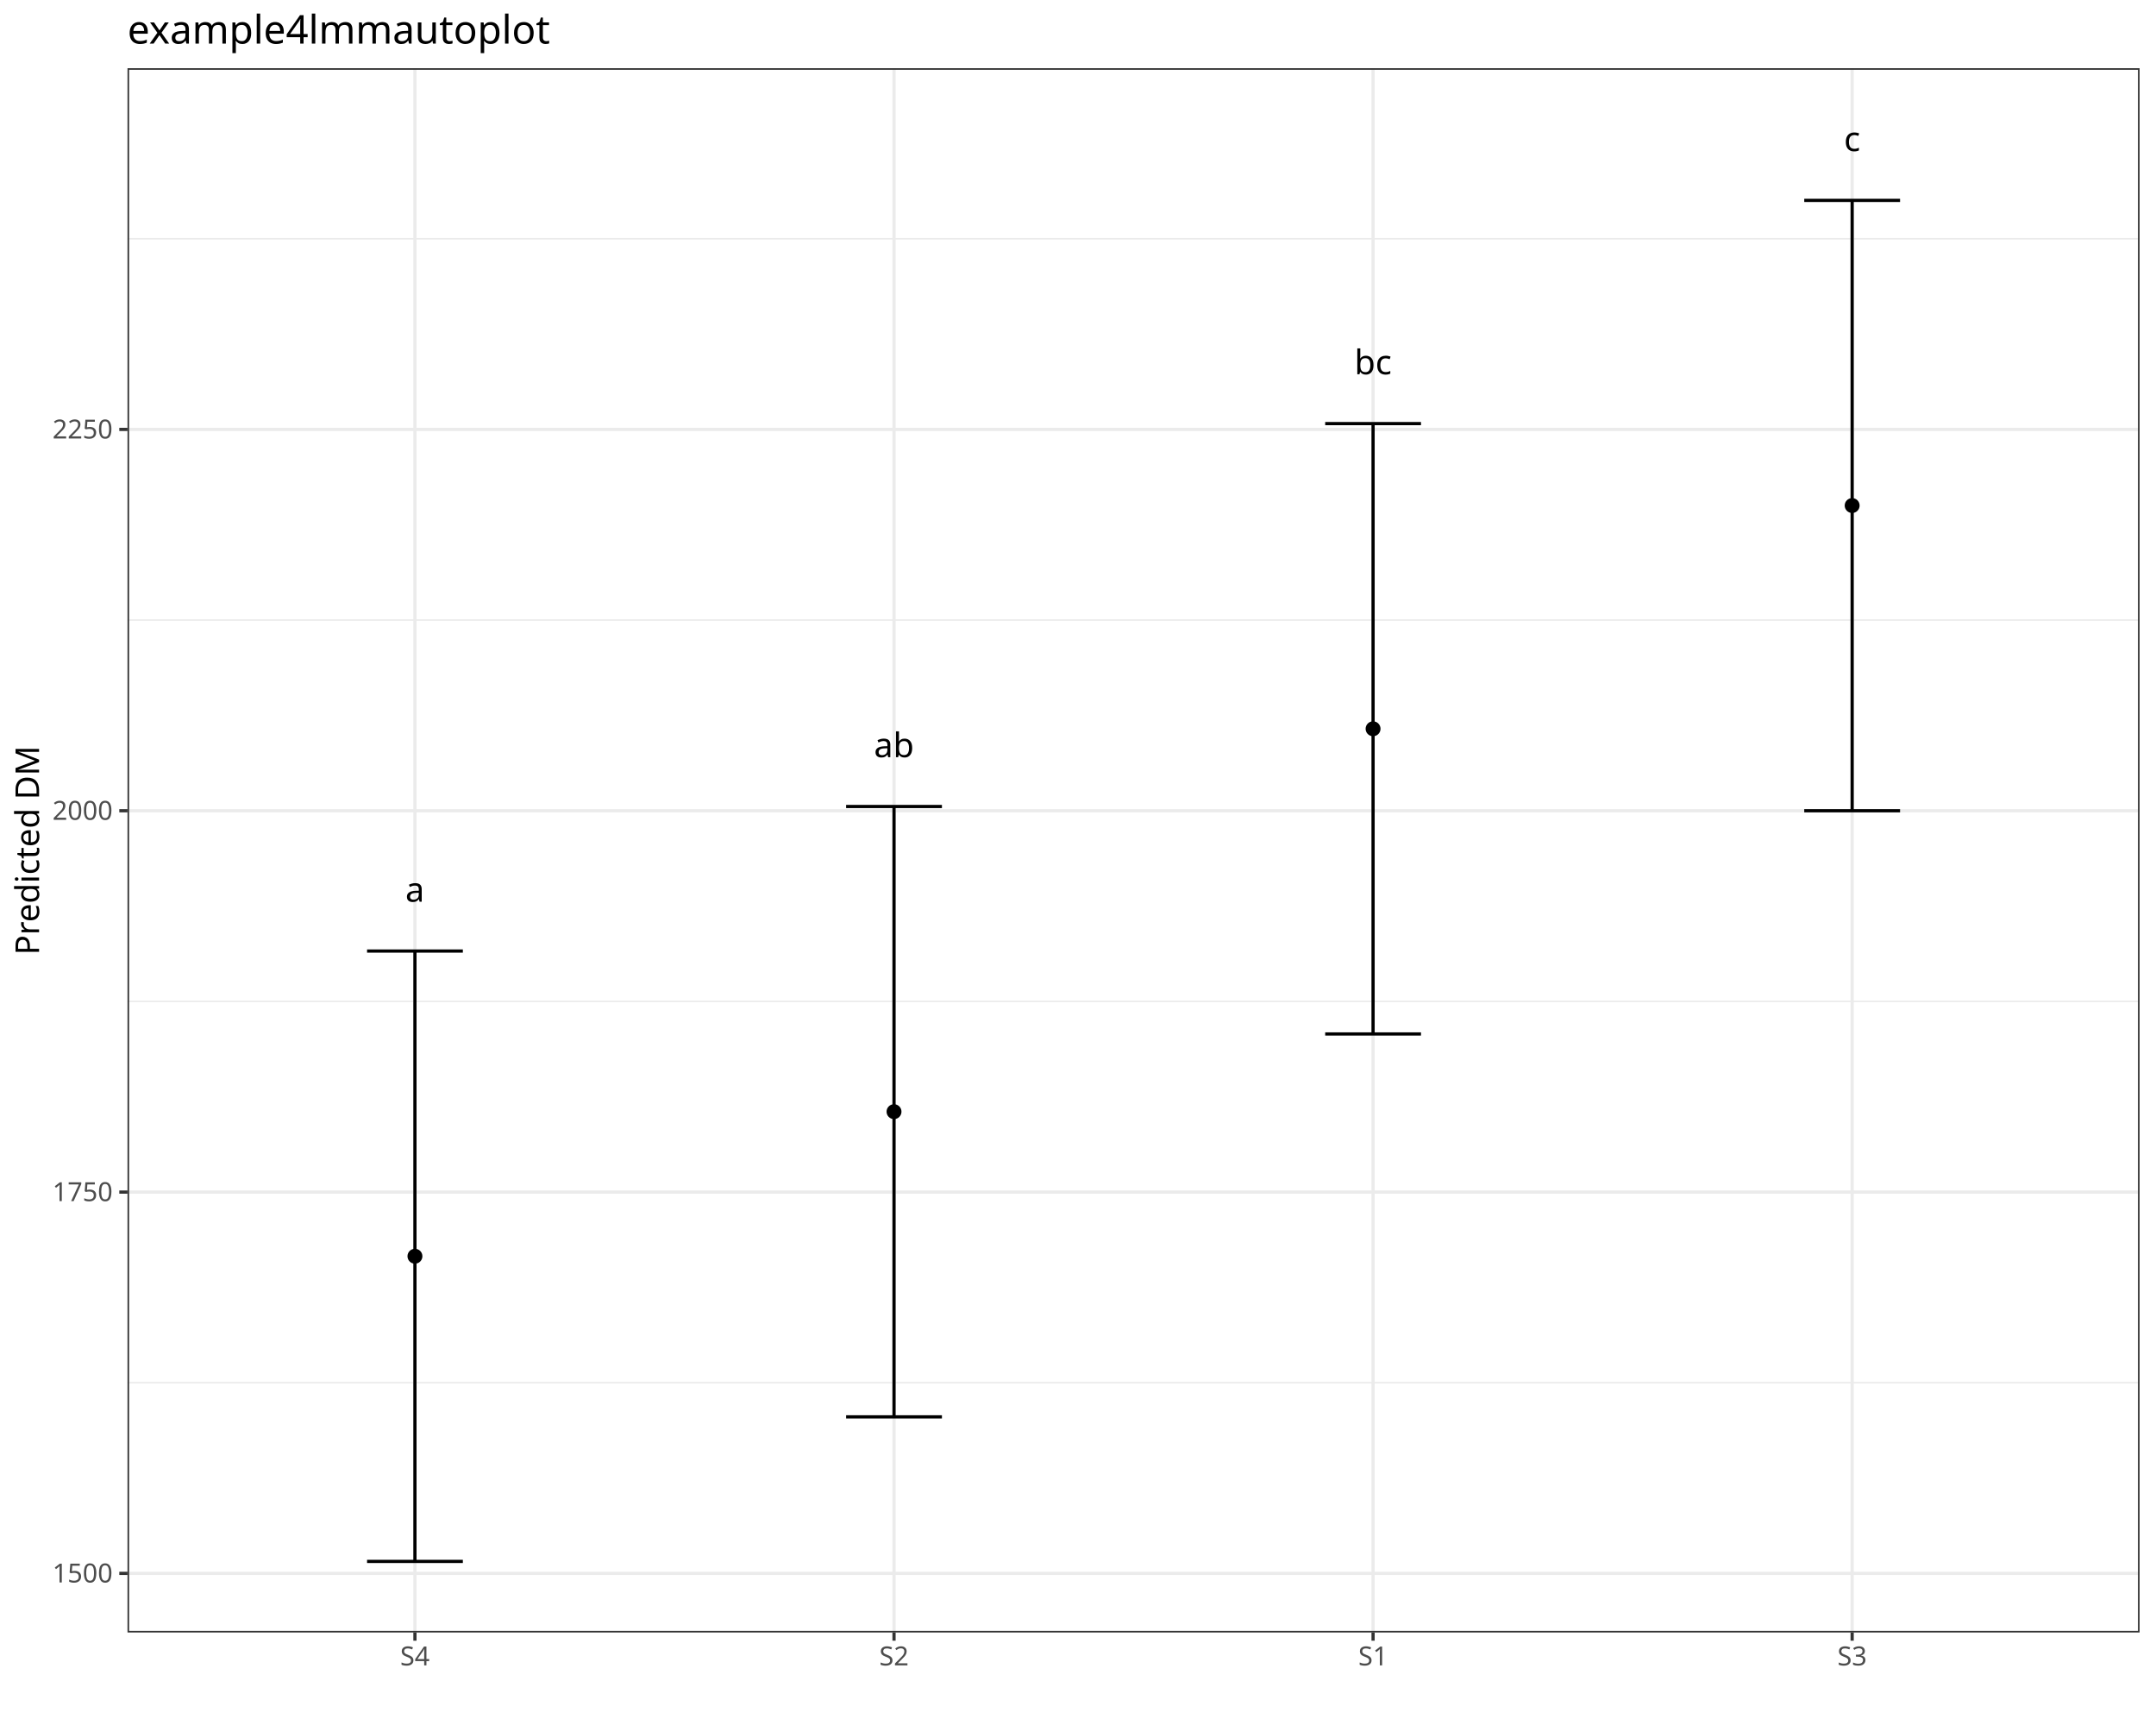
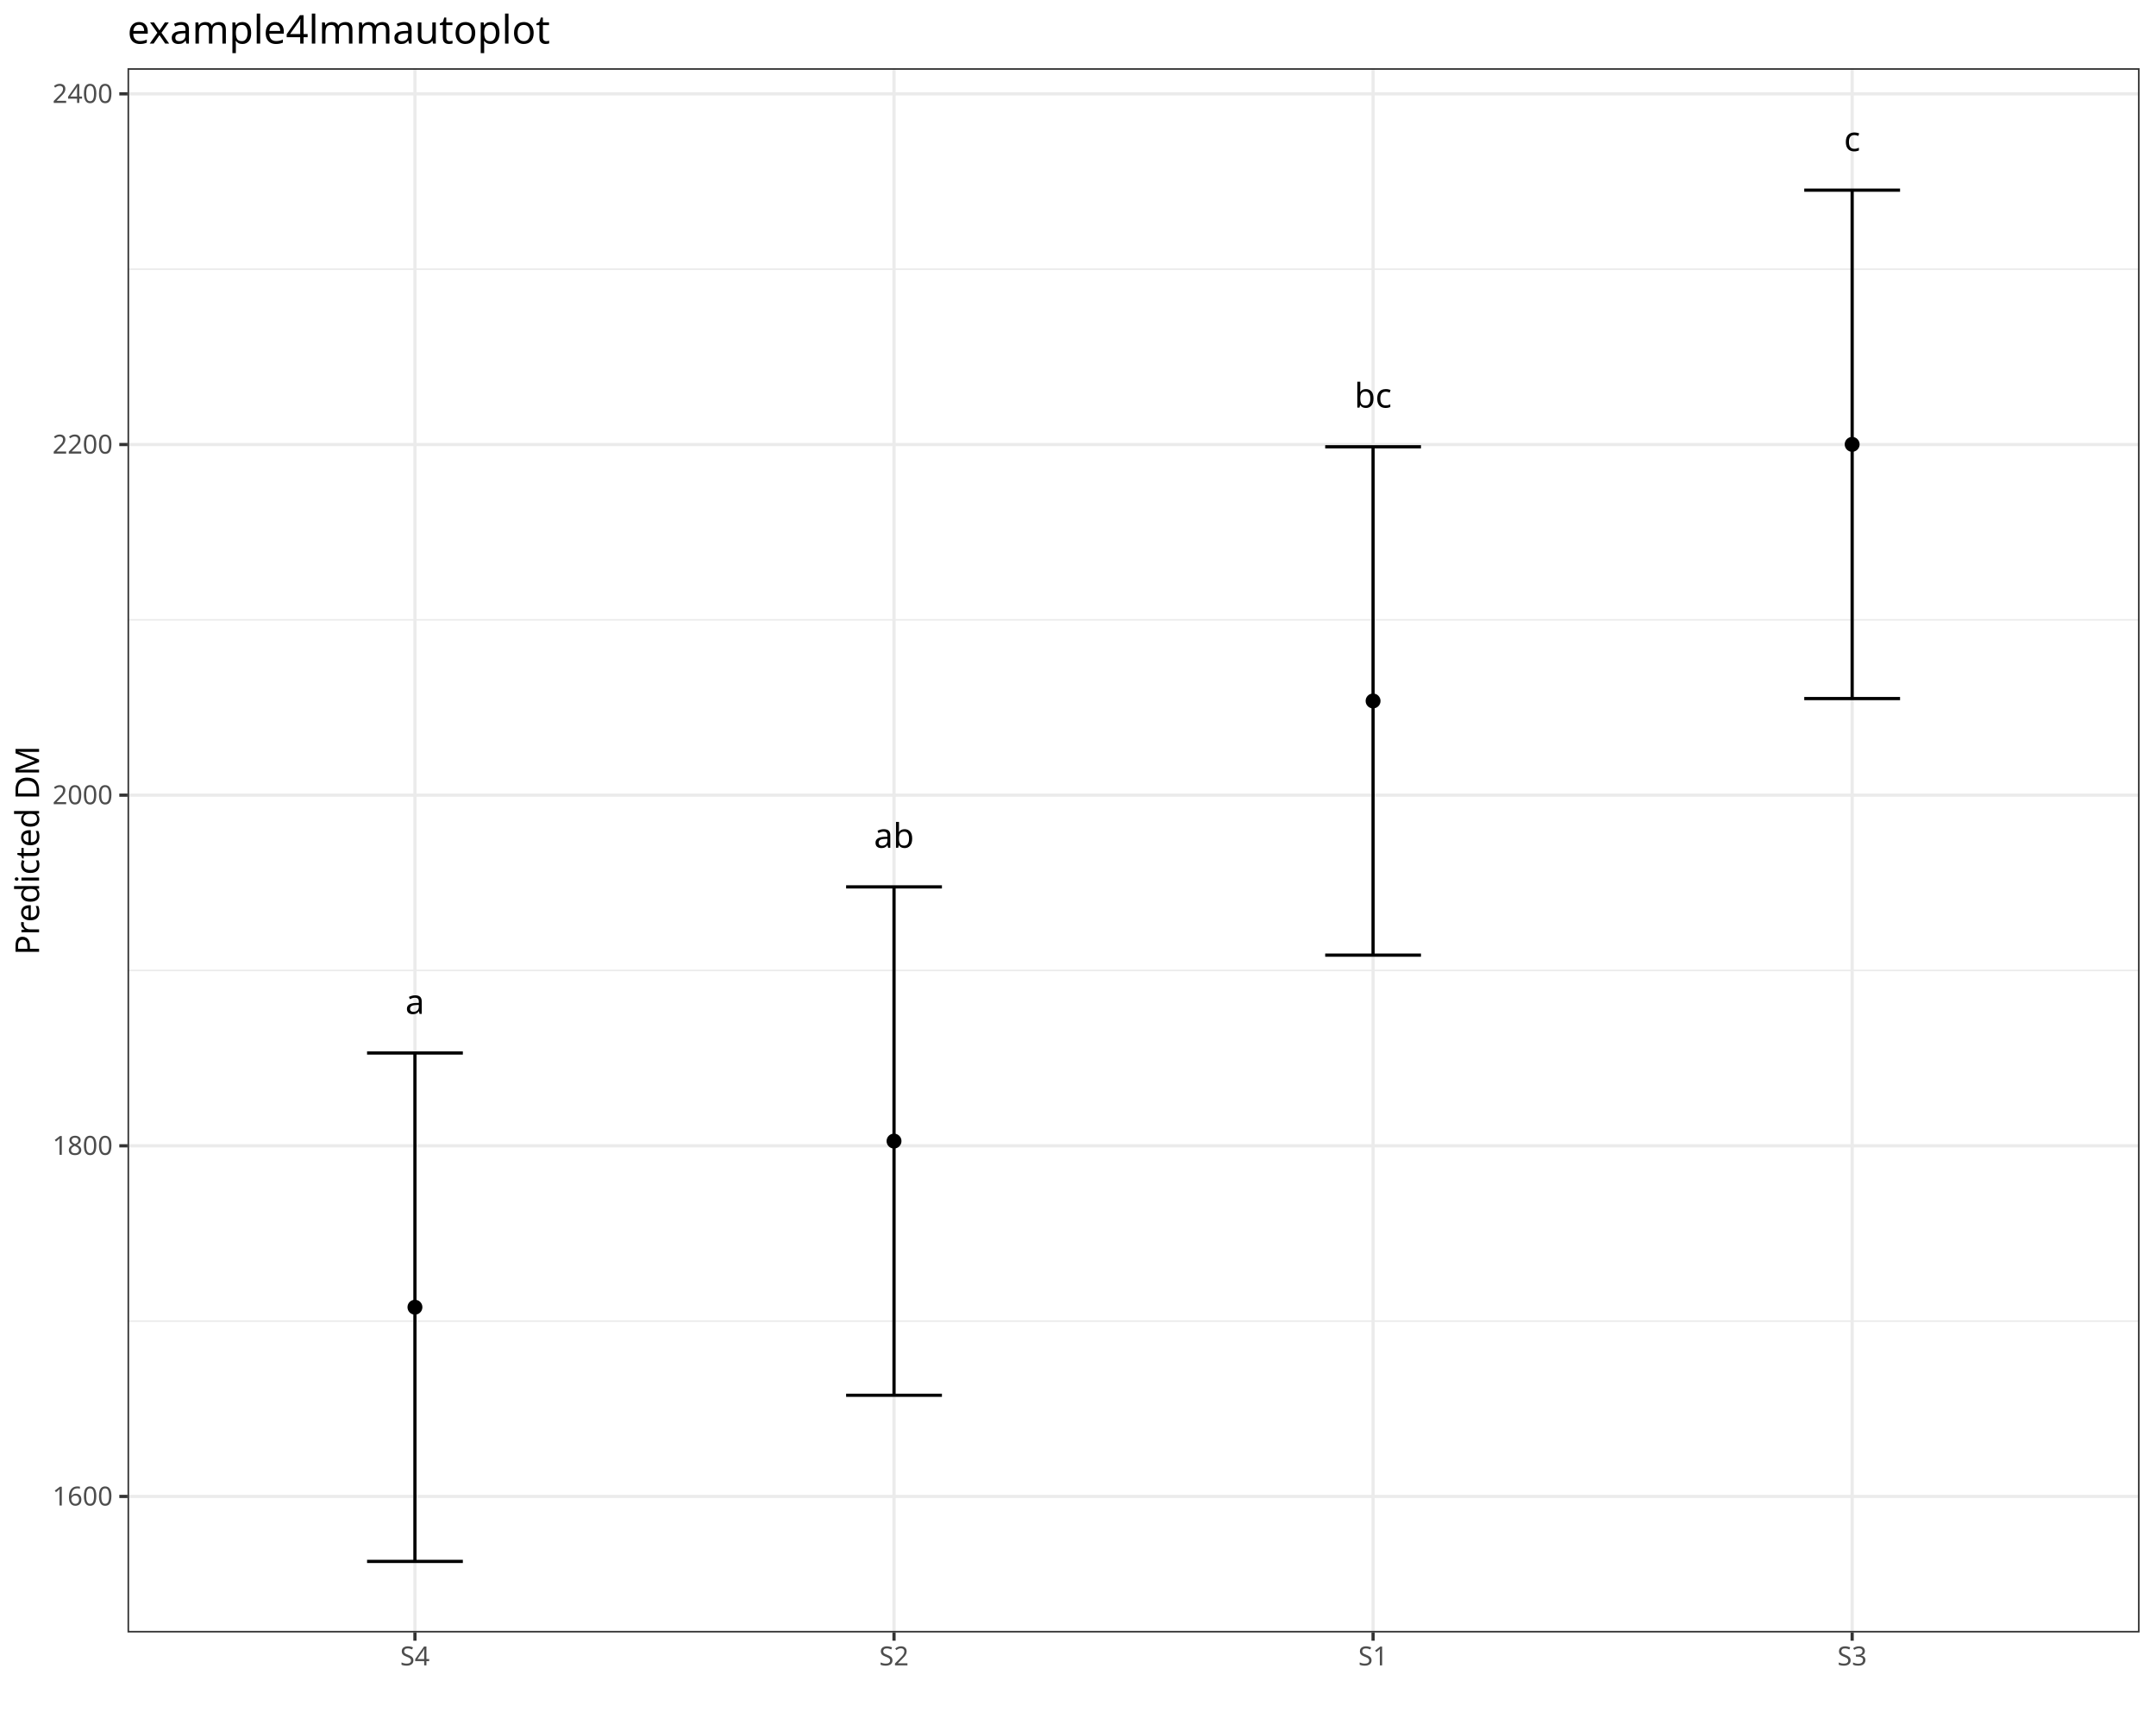
<svg xmlns="http://www.w3.org/2000/svg" class="svglite" data-engine-version="2.0" width="720.00pt" height="576.00pt" viewBox="0 0 720.00 576.00">
  <defs>
    <style type="text/css">
    .svglite line, .svglite polyline, .svglite polygon, .svglite path, .svglite rect, .svglite circle {
      fill: none;
      stroke: #000000;
      stroke-linecap: round;
      stroke-linejoin: round;
      stroke-miterlimit: 10.00;
    }
  </style>
  </defs>
  <rect width="100%" height="100%" style="stroke: none; fill: #FFFFFF;" />
  <defs>
    <clipPath id="cpMC4wMHw3MjAuMDB8MC4wMHw1NzYuMDA=">
      <rect x="0.00" y="0.00" width="720.00" height="576.00" />
    </clipPath>
  </defs>
  <g clip-path="url(#cpMC4wMHw3MjAuMDB8MC4wMHw1NzYuMDA=)">
    <rect x="0.00" y="0.00" width="720.00" height="576.00" style="stroke-width: 1.07; stroke: #FFFFFF; fill: #FFFFFF;" />
  </g>
  <defs>
    <clipPath id="cpNDIuNTh8NzE0LjUyfDIyLjc4fDU0NS4xMQ==">
      <rect x="42.58" y="22.78" width="671.94" height="522.33" />
    </clipPath>
  </defs>
  <g clip-path="url(#cpNDIuNTh8NzE0LjUyfDIyLjc4fDU0NS4xMQ==)">
    <rect x="42.58" y="22.78" width="671.94" height="522.33" style="stroke-width: 1.07; stroke: none; fill: #FFFFFF;" />
-     <polyline points="42.58,461.71 714.52,461.71 " style="stroke-width: 0.53; stroke: #EBEBEB; stroke-linecap: butt;" />
-     <polyline points="42.58,334.38 714.52,334.38 " style="stroke-width: 0.53; stroke: #EBEBEB; stroke-linecap: butt;" />
-     <polyline points="42.58,207.05 714.52,207.05 " style="stroke-width: 0.53; stroke: #EBEBEB; stroke-linecap: butt;" />
-     <polyline points="42.58,79.73 714.52,79.73 " style="stroke-width: 0.53; stroke: #EBEBEB; stroke-linecap: butt;" />
-     <polyline points="42.58,525.37 714.52,525.37 " style="stroke-width: 1.07; stroke: #EBEBEB; stroke-linecap: butt;" />
-     <polyline points="42.58,398.05 714.52,398.05 " style="stroke-width: 1.07; stroke: #EBEBEB; stroke-linecap: butt;" />
-     <polyline points="42.58,270.72 714.52,270.72 " style="stroke-width: 1.07; stroke: #EBEBEB; stroke-linecap: butt;" />
-     <polyline points="42.58,143.39 714.52,143.39 " style="stroke-width: 1.07; stroke: #EBEBEB; stroke-linecap: butt;" />
+     <polyline points="42.58,441.14 714.52,441.14 " style="stroke-width: 0.53; stroke: #EBEBEB; stroke-linecap: butt;" />
+     <polyline points="42.58,324.05 714.52,324.05 " style="stroke-width: 0.53; stroke: #EBEBEB; stroke-linecap: butt;" />
+     <polyline points="42.58,206.97 714.52,206.97 " style="stroke-width: 0.53; stroke: #EBEBEB; stroke-linecap: butt;" />
+     <polyline points="42.58,89.89 714.52,89.89 " style="stroke-width: 0.53; stroke: #EBEBEB; stroke-linecap: butt;" />
+     <polyline points="42.58,499.68 714.52,499.68 " style="stroke-width: 1.07; stroke: #EBEBEB; stroke-linecap: butt;" />
+     <polyline points="42.58,382.60 714.52,382.60 " style="stroke-width: 1.07; stroke: #EBEBEB; stroke-linecap: butt;" />
+     <polyline points="42.58,265.51 714.52,265.51 " style="stroke-width: 1.07; stroke: #EBEBEB; stroke-linecap: butt;" />
+     <polyline points="42.58,148.43 714.52,148.43 " style="stroke-width: 1.07; stroke: #EBEBEB; stroke-linecap: butt;" />
+     <polyline points="42.58,31.34 714.52,31.34 " style="stroke-width: 1.07; stroke: #EBEBEB; stroke-linecap: butt;" />
    <polyline points="138.57,545.11 138.57,22.78 " style="stroke-width: 1.07; stroke: #EBEBEB; stroke-linecap: butt;" />
    <polyline points="298.56,545.11 298.56,22.78 " style="stroke-width: 1.07; stroke: #EBEBEB; stroke-linecap: butt;" />
    <polyline points="458.54,545.11 458.54,22.78 " style="stroke-width: 1.07; stroke: #EBEBEB; stroke-linecap: butt;" />
    <polyline points="618.53,545.11 618.53,22.78 " style="stroke-width: 1.07; stroke: #EBEBEB; stroke-linecap: butt;" />
-     <circle cx="138.57" cy="419.47" r="2.49" style="stroke-width: 0.71; stroke: none; fill: #000000;" />
-     <circle cx="298.56" cy="371.20" r="2.49" style="stroke-width: 0.71; stroke: none; fill: #000000;" />
-     <circle cx="458.54" cy="243.35" r="2.49" style="stroke-width: 0.71; stroke: none; fill: #000000;" />
-     <circle cx="618.53" cy="168.81" r="2.49" style="stroke-width: 0.71; stroke: none; fill: #000000;" />
-     <polyline points="122.58,317.56 154.57,317.56 " style="stroke-width: 1.07; stroke-linecap: butt;" />
-     <polyline points="138.57,317.56 138.57,521.37 " style="stroke-width: 1.07; stroke-linecap: butt;" />
+     <circle cx="138.57" cy="436.49" r="2.49" style="stroke-width: 0.71; stroke: none; fill: #000000;" />
+     <circle cx="298.56" cy="381.02" r="2.49" style="stroke-width: 0.71; stroke: none; fill: #000000;" />
+     <circle cx="458.54" cy="234.06" r="2.49" style="stroke-width: 0.71; stroke: none; fill: #000000;" />
+     <circle cx="618.53" cy="148.38" r="2.49" style="stroke-width: 0.71; stroke: none; fill: #000000;" />
+     <polyline points="122.58,351.61 154.57,351.61 " style="stroke-width: 1.07; stroke-linecap: butt;" />
+     <polyline points="138.57,351.61 138.57,521.37 " style="stroke-width: 1.07; stroke-linecap: butt;" />
    <polyline points="122.58,521.37 154.57,521.37 " style="stroke-width: 1.07; stroke-linecap: butt;" />
-     <polyline points="282.56,269.30 314.56,269.30 " style="stroke-width: 1.07; stroke-linecap: butt;" />
-     <polyline points="298.56,269.30 298.56,473.11 " style="stroke-width: 1.07; stroke-linecap: butt;" />
-     <polyline points="282.56,473.11 314.56,473.11 " style="stroke-width: 1.07; stroke-linecap: butt;" />
-     <polyline points="442.55,141.44 474.54,141.44 " style="stroke-width: 1.07; stroke-linecap: butt;" />
-     <polyline points="458.54,141.44 458.54,345.26 " style="stroke-width: 1.07; stroke-linecap: butt;" />
-     <polyline points="442.55,345.26 474.54,345.26 " style="stroke-width: 1.07; stroke-linecap: butt;" />
-     <polyline points="602.53,66.91 634.53,66.91 " style="stroke-width: 1.07; stroke-linecap: butt;" />
-     <polyline points="618.53,66.91 618.53,270.72 " style="stroke-width: 1.07; stroke-linecap: butt;" />
-     <polyline points="602.53,270.72 634.53,270.72 " style="stroke-width: 1.07; stroke-linecap: butt;" />
-     <text x="138.57" y="301.10" text-anchor="middle" style="font-size: 11.38px; font-family: sans;" textLength="6.33px" lengthAdjust="spacingAndGlyphs">a</text>
-     <text x="298.56" y="252.84" text-anchor="middle" style="font-size: 11.38px; font-family: sans;" textLength="12.66px" lengthAdjust="spacingAndGlyphs">ab</text>
-     <text x="458.54" y="124.98" text-anchor="middle" style="font-size: 11.38px; font-family: sans;" textLength="12.03px" lengthAdjust="spacingAndGlyphs">bc</text>
+     <polyline points="282.56,296.14 314.56,296.14 " style="stroke-width: 1.07; stroke-linecap: butt;" />
+     <polyline points="298.56,296.14 298.56,465.90 " style="stroke-width: 1.07; stroke-linecap: butt;" />
+     <polyline points="282.56,465.90 314.56,465.90 " style="stroke-width: 1.07; stroke-linecap: butt;" />
+     <polyline points="442.55,149.18 474.54,149.18 " style="stroke-width: 1.07; stroke-linecap: butt;" />
+     <polyline points="458.54,149.18 458.54,318.93 " style="stroke-width: 1.07; stroke-linecap: butt;" />
+     <polyline points="442.55,318.93 474.54,318.93 " style="stroke-width: 1.07; stroke-linecap: butt;" />
+     <polyline points="602.53,63.50 634.53,63.50 " style="stroke-width: 1.07; stroke-linecap: butt;" />
+     <polyline points="618.53,63.50 618.53,233.26 " style="stroke-width: 1.07; stroke-linecap: butt;" />
+     <polyline points="602.53,233.26 634.53,233.26 " style="stroke-width: 1.07; stroke-linecap: butt;" />
+     <text x="138.57" y="338.55" text-anchor="middle" style="font-size: 11.38px; font-family: sans;" textLength="6.33px" lengthAdjust="spacingAndGlyphs">a</text>
+     <text x="298.56" y="283.08" text-anchor="middle" style="font-size: 11.38px; font-family: sans;" textLength="12.66px" lengthAdjust="spacingAndGlyphs">ab</text>
+     <text x="458.54" y="136.12" text-anchor="middle" style="font-size: 11.38px; font-family: sans;" textLength="12.03px" lengthAdjust="spacingAndGlyphs">bc</text>
    <text x="618.53" y="50.44" text-anchor="middle" style="font-size: 11.38px; font-family: sans;" textLength="5.70px" lengthAdjust="spacingAndGlyphs">c</text>
    <rect x="42.58" y="22.78" width="671.94" height="522.33" style="stroke-width: 1.07; stroke: #333333;" />
  </g>
  <g clip-path="url(#cpMC4wMHw3MjAuMDB8MC4wMHw1NzYuMDA=)">
-     <text x="37.65" y="528.40" text-anchor="end" style="font-size: 8.80px; fill: #4D4D4D; font-family: sans;" textLength="19.58px" lengthAdjust="spacingAndGlyphs">1500</text>
-     <text x="37.65" y="401.07" text-anchor="end" style="font-size: 8.80px; fill: #4D4D4D; font-family: sans;" textLength="19.58px" lengthAdjust="spacingAndGlyphs">1750</text>
-     <text x="37.65" y="273.75" text-anchor="end" style="font-size: 8.80px; fill: #4D4D4D; font-family: sans;" textLength="19.58px" lengthAdjust="spacingAndGlyphs">2000</text>
-     <text x="37.65" y="146.42" text-anchor="end" style="font-size: 8.80px; fill: #4D4D4D; font-family: sans;" textLength="19.58px" lengthAdjust="spacingAndGlyphs">2250</text>
-     <polyline points="39.84,525.37 42.58,525.37 " style="stroke-width: 1.07; stroke: #333333; stroke-linecap: butt;" />
-     <polyline points="39.84,398.05 42.58,398.05 " style="stroke-width: 1.07; stroke: #333333; stroke-linecap: butt;" />
-     <polyline points="39.84,270.72 42.58,270.72 " style="stroke-width: 1.07; stroke: #333333; stroke-linecap: butt;" />
-     <polyline points="39.84,143.39 42.58,143.39 " style="stroke-width: 1.07; stroke: #333333; stroke-linecap: butt;" />
+     <text x="37.65" y="502.71" text-anchor="end" style="font-size: 8.80px; fill: #4D4D4D; font-family: sans;" textLength="19.58px" lengthAdjust="spacingAndGlyphs">1600</text>
+     <text x="37.65" y="385.62" text-anchor="end" style="font-size: 8.80px; fill: #4D4D4D; font-family: sans;" textLength="19.58px" lengthAdjust="spacingAndGlyphs">1800</text>
+     <text x="37.65" y="268.54" text-anchor="end" style="font-size: 8.80px; fill: #4D4D4D; font-family: sans;" textLength="19.58px" lengthAdjust="spacingAndGlyphs">2000</text>
+     <text x="37.65" y="151.46" text-anchor="end" style="font-size: 8.80px; fill: #4D4D4D; font-family: sans;" textLength="19.58px" lengthAdjust="spacingAndGlyphs">2200</text>
+     <text x="37.65" y="34.37" text-anchor="end" style="font-size: 8.80px; fill: #4D4D4D; font-family: sans;" textLength="19.58px" lengthAdjust="spacingAndGlyphs">2400</text>
+     <polyline points="39.84,499.68 42.58,499.68 " style="stroke-width: 1.07; stroke: #333333; stroke-linecap: butt;" />
+     <polyline points="39.84,382.60 42.58,382.60 " style="stroke-width: 1.07; stroke: #333333; stroke-linecap: butt;" />
+     <polyline points="39.84,265.51 42.58,265.51 " style="stroke-width: 1.07; stroke: #333333; stroke-linecap: butt;" />
+     <polyline points="39.84,148.43 42.58,148.43 " style="stroke-width: 1.07; stroke: #333333; stroke-linecap: butt;" />
+     <polyline points="39.84,31.34 42.58,31.34 " style="stroke-width: 1.07; stroke: #333333; stroke-linecap: butt;" />
    <polyline points="138.57,547.85 138.57,545.11 " style="stroke-width: 1.07; stroke: #333333; stroke-linecap: butt;" />
    <polyline points="298.56,547.85 298.56,545.11 " style="stroke-width: 1.07; stroke: #333333; stroke-linecap: butt;" />
    <polyline points="458.54,547.85 458.54,545.11 " style="stroke-width: 1.07; stroke: #333333; stroke-linecap: butt;" />
    <polyline points="618.53,547.85 618.53,545.11 " style="stroke-width: 1.07; stroke: #333333; stroke-linecap: butt;" />
    <text x="138.57" y="556.10" text-anchor="middle" style="font-size: 8.80px; fill: #4D4D4D; font-family: sans;" textLength="10.77px" lengthAdjust="spacingAndGlyphs">S4</text>
    <text x="298.56" y="556.10" text-anchor="middle" style="font-size: 8.80px; fill: #4D4D4D; font-family: sans;" textLength="10.77px" lengthAdjust="spacingAndGlyphs">S2</text>
    <text x="458.54" y="556.10" text-anchor="middle" style="font-size: 8.80px; fill: #4D4D4D; font-family: sans;" textLength="10.77px" lengthAdjust="spacingAndGlyphs">S1</text>
    <text x="618.53" y="556.10" text-anchor="middle" style="font-size: 8.80px; fill: #4D4D4D; font-family: sans;" textLength="10.77px" lengthAdjust="spacingAndGlyphs">S3</text>
    <text transform="translate(13.05,283.95) rotate(-90)" text-anchor="middle" style="font-size: 11.00px; font-family: sans;" textLength="66.65px" lengthAdjust="spacingAndGlyphs">Predicted DM</text>
    <text x="42.58" y="14.56" style="font-size: 13.20px; font-family: sans;" textLength="129.15px" lengthAdjust="spacingAndGlyphs">example4lmmautoplot</text>
  </g>
</svg>
